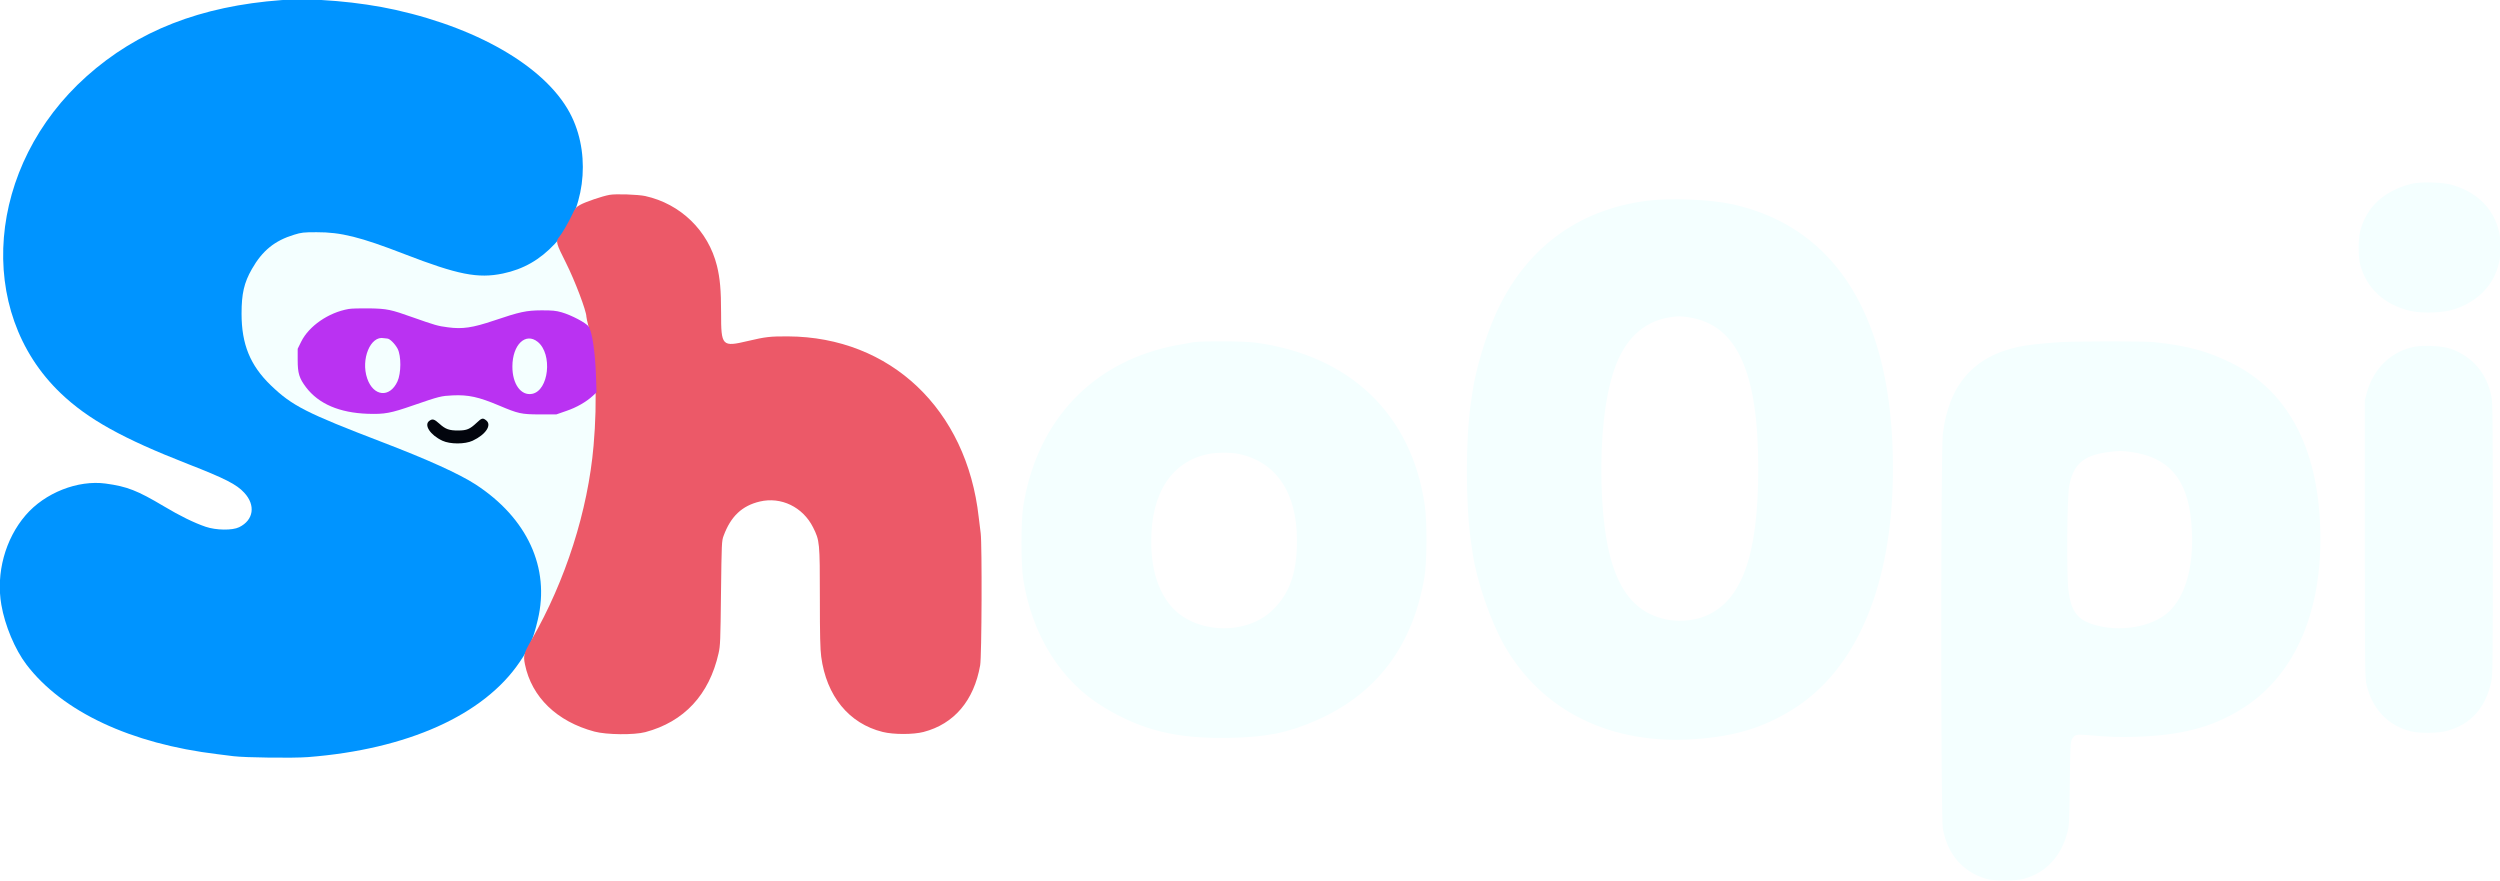
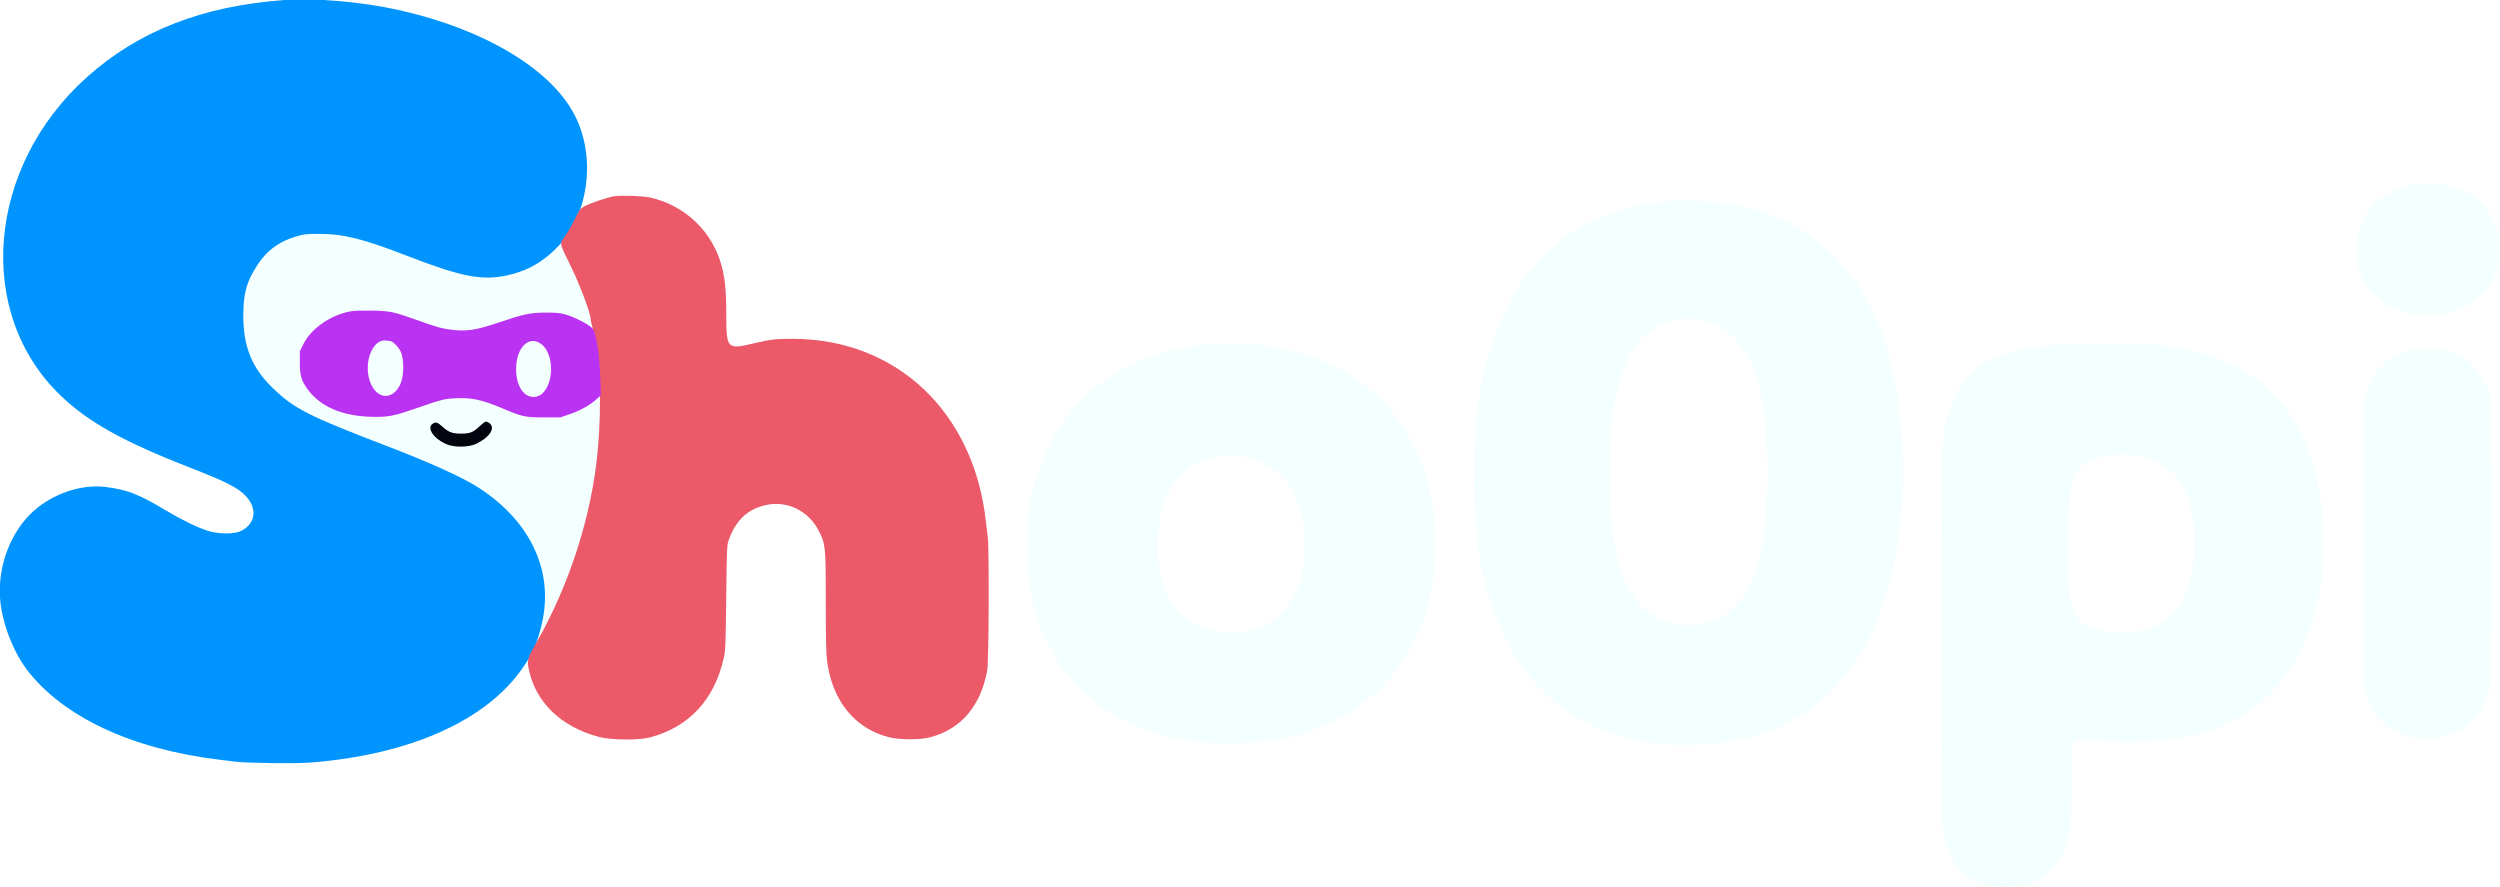
- <svg xmlns="http://www.w3.org/2000/svg" viewBox="0 0 1392 490" width="1392" height="490" role="img" aria-label="sho0pi">
+ <svg xmlns="http://www.w3.org/2000/svg" viewBox="0 0 1382 490" width="1382" height="490" role="img" aria-label="sho0pi">
  <path fill="#F4FFFF" d="M 160.25 0.3 c -0.55 0.1 -4.35 0.4 -8.5 0.7 -22.25 1.6 -40 5.85 -59.45 14.1 -10.05 4.3 -22 10.7 -27.55 14.85 -1.35 1.05 -4.3 3.2 -6.5 4.85 -13.9 10.25 -27.95 25.7 -37 40.7 -31.8 52.45 -23.4 115.05 20 149.55 14.35 11.4 31.75 20.5 62.25 32.45 22.45 8.8 28.3 11.8 32.75 16.6 6.5 7 5.45 15.35 -2.45 19.4 -3.4 1.7 -3.55 1.75 -9.25 1.7 -5.15 -0.05 -6.35 -0.25 -10.55 -1.65 -6.35 -2.2 -14.25 -6.1 -23 -11.35 -16.95 -10.2 -30.3 -14.25 -41.95 -12.7 -24.25 3.2 -41.15 18.4 -47.05 42.4 -6.5 26.35 5.9 57 30.5 75.4 21.8 16.3 44.8 25.2 81 31.2 2.75 0.45 6.35 0.95 16 2.1 7.25 0.9 42.95 0.9 49.75 -0 23.1 -3 33.4 -5.25 50 -10.85 26.25 -8.85 47.55 -23.3 58.8 -39.85 3.15 -4.65 3.45 -4.55 5 1.6 3.65 14.65 13.7 25.8 29.3 32.5 8.55 3.6 11.6 4.15 23.4 4.2 11.2 0.05 11.9 -0.05 20.75 -3.25 13.6 -4.95 25.2 -17.2 30.75 -32.45 3.35 -9.3 3.35 -9.4 3.7 -41.5 0.35 -29 0.35 -29.3 1.5 -32.5 4 -11.15 10 -16.85 20.45 -19.55 14.25 -3.65 28.5 5.6 32.95 21.3 0.7 2.6 0.9 7.15 1.2 34.5 0.2 18.25 0.55 32.6 0.85 34.1 1.1 5.4 2.3 9.05 4.7 14.15 5.8 12.35 14.7 20 27.8 23.85 6.15 1.8 18.3 1.9 24.3 0.2 13.55 -3.8 24.95 -15.05 28.85 -28.45 2.35 -8.05 2.45 -9.4 2.45 -45.2 0 -18.6 -0.2 -35.5 -0.45 -37.5 -0.3 -2 -0.75 -5.9 -1.05 -8.65 -2.2 -19.1 -9.4 -39.65 -19 -54 -16.6 -24.9 -40.55 -39.7 -72.5 -44.85 -5.9 -0.95 -24.35 -0.8 -29.5 0.25 -6.95 1.4 -8.6 1.75 -11.65 2.6 -5.5 1.45 -8.25 0.65 -9.9 -2.9 -0.85 -1.9 -0.95 -3.4 -0.95 -14.85 0 -16.7 -1.15 -24.45 -4.7 -33 -5.45 -12.9 -15.5 -23 -27.9 -28.1 -7.35 -3 -10.75 -3.6 -20.65 -3.6 -9.85 -0.05 -13.85 0.75 -21.7 4.25 -5.3 2.4 -5.15 2.7 -3.1 -7.2 1.45 -6.95 1.45 -18.9 0 -26 -3.7 -18.35 -14.95 -33.15 -35.7 -47.05 -7.75 -5.2 -23.45 -13.15 -32.5 -16.45 -3.55 -1.35 -7.6 -2.85 -9 -3.35 -5.3 -2 -18.15 -5.6 -25 -7.05 -1.35 -0.3 -3.5 -0.75 -4.75 -1.05 -1.25 -0.25 -3.55 -0.65 -5.1 -0.95 -1.6 -0.25 -4.3 -0.7 -6 -0.95 -11.05 -1.8 -39.6 -3.55 -44.65 -2.7 z" />
  <path fill="#0094FF" fill-rule="evenodd" d="M 156.75 0.05 c -45.05 3.35 -80.2 17.1 -108.6 42.5 -55.6 49.75 -62.25 130.65 -14.4 176.35 15.15 14.5 34.6 25.3 71 39.5 20.5 8 27 11.3 31.25 15.95 6.45 6.95 5.25 15.25 -2.85 19.2 -3.75 1.85 -12.8 1.75 -18.65 -0.25 -6.35 -2.15 -14.3 -6.05 -23.25 -11.4 -14.8 -8.8 -20.4 -11 -32.4 -12.65 -15.5 -2.1 -33.9 5.15 -44.6 17.65 -11.4 13.25 -16.55 32.35 -13.5 49.85 2 11.6 7.6 24.9 13.95 33.25 19.95 26.25 58.15 44.15 106.55 49.95 2.5 0.3 6.4 0.8 8.75 1.1 6.55 0.8 33.15 1.15 41.5 0.5 55.25 -4.3 97.8 -23.35 117.8 -52.85 5.7 -8.4 7.55 -12.65 10.15 -23.65 6.9 -28.85 -5.85 -56.6 -34.7 -75.35 -8.95 -5.8 -26.65 -13.85 -51.75 -23.45 -42.5 -16.3 -50.3 -20.25 -62.2 -31.7 -11.5 -11.1 -16.3 -22.85 -16.3 -39.9 0 -11.15 1.4 -17.25 5.75 -24.85 5.8 -10.2 12.65 -15.8 23.5 -19.1 4.1 -1.25 5.2 -1.4 12.5 -1.4 13.6 -0.05 24.35 2.65 49 12.2 29.6 11.45 40.9 13.7 54.75 10.8 11.45 -2.4 20.6 -7.65 28.85 -16.45 16.4 -17.55 20.5 -47.8 9.6 -70.65 -12.45 -26.2 -49.85 -48.9 -98.2 -59.7 -20.15 -4.5 -46.25 -6.75 -63.5 -5.45 z" />
  <path fill="#EC5968" fill-rule="evenodd" d="M 339.4 108.5 c -4.05 0.7 -13.5 3.95 -16.35 5.55 -2.35 1.35 -2.85 1.9 -4.4 5.3 -2.05 4.45 -5.7 10.7 -7.4 12.75 -1.9 2.25 -1.6 3.4 3.95 14.4 4.85 9.65 11.3 26.6 11.3 29.8 0 0.55 0.55 3.1 1.25 5.75 3.95 15.5 5 40.7 2.75 66.1 -3.15 36.3 -15.6 75.15 -34.45 107.95 -4.4 7.65 -4.75 8.95 -3.75 13.85 3.75 18.25 17.8 31.8 38.7 37.4 6.75 1.8 22.05 1.95 28.3 0.3 21.6 -5.75 35.6 -20.8 40.8 -43.9 0.95 -4.15 1.05 -6.85 1.35 -33.5 0.35 -28 0.4 -29.1 1.45 -31.9 4 -10.85 10.25 -16.75 20.15 -19.1 11.9 -2.8 23.95 3.05 29.65 14.35 3.7 7.4 3.8 8.25 3.8 39.55 0 20.65 0.2 28.4 0.75 32.5 2.9 21.9 15.45 37.25 34.25 41.9 6 1.5 17.05 1.5 22.75 -0 17 -4.45 28.05 -17.45 31.5 -37.1 0.9 -4.95 1.1 -67.15 0.3 -73.55 -0.3 -2 -0.75 -6 -1.1 -8.9 -6.65 -60.1 -49.2 -100.4 -106.2 -100.7 -9.9 -0.05 -12.5 0.25 -22.25 2.55 -14.55 3.45 -15 2.95 -15 -15.7 0 -12.6 -0.6 -19.2 -2.3 -26.15 -4.85 -19.55 -20.25 -34.5 -39.95 -38.85 -4.05 -0.85 -16.4 -1.3 -19.85 -0.65 z" />
  <path fill="#BA32F2" fill-rule="evenodd" d="M 194.1 172.05 c -11.2 1.95 -22.1 9.5 -26.4 18.2 l -1.95 3.95 0 6.25 c 0 7.4 0.85 10.15 4.65 15.2 7.05 9.25 18.6 14.2 34.4 14.75 9.45 0.3 12.65 -0.3 25.45 -4.75 14.35 -4.95 15.4 -5.2 21.8 -5.5 8.7 -0.4 14.45 0.85 25.7 5.6 10.9 4.6 12.4 4.95 22.75 5 l 9.25 -0 5.6 -1.95 c 5.75 -1.95 11.05 -5 14.85 -8.5 l 1.95 -1.8 -0.3 -9.15 c -0.45 -13.2 -2.15 -24.65 -4.05 -27.5 -1.4 -2.05 -9.65 -6.4 -15.05 -7.95 -3.35 -0.95 -5.2 -1.1 -11.25 -1.1 -8.45 0.05 -12 0.8 -26.5 5.7 -11.9 4 -17.45 4.85 -25.6 3.75 -5.6 -0.7 -7.35 -1.25 -19.4 -5.5 -12.5 -4.45 -14.4 -4.85 -24.25 -5.05 -4.95 -0.05 -10.2 0.05 -11.65 0.35 z m 21.5 16.45 c 1.4 -0 4.35 2.95 5.8 5.7 2.05 3.95 2 13.65 -0.1 18.2 -4.3 9.3 -13.4 8.4 -16.85 -1.7 -3.65 -10.7 1.85 -23.95 9.3 -22.4 0.55 0.1 1.4 0.2 1.85 0.2 z m 83.8 1.85 c 8.4 6.8 6.2 27.2 -3.15 28.95 -6.2 1.15 -11 -5.5 -10.95 -15.3 0.05 -12.1 7.35 -19.1 14.1 -13.65 z" />
  <path fill="#02050D" fill-rule="evenodd" d="M 265.35 235.45 c -3.8 3.55 -5.4 4.2 -10.1 4.25 -5.05 0.05 -7.2 -0.7 -10.55 -3.75 -2.9 -2.6 -3.85 -2.9 -5.6 -1.65 -3.25 2.25 0.4 7.9 7.25 11.1 4.3 2 12.5 2 16.8 -0 7.35 -3.45 10.85 -8.75 7.55 -11.35 -1.9 -1.5 -2.45 -1.35 -5.35 1.4 z" />
-   <path fill="#F4FFFF" fill-rule="evenodd" d="M 1342.15 102.45 c -15 4.05 -24.45 12.9 -27.95 26.05 -1.2 4.5 -1.2 14.6 0 19 3.5 13 13.4 22.15 27.6 25.55 6.85 1.6 18.65 1.2 24.95 -0.9 16.7 -5.5 26.3 -19 25.6 -36.15 -0.6 -16.1 -10.5 -28.25 -26.85 -33 -5.5 -1.65 -18.25 -1.9 -23.35 -0.55 z M 917 111.8 c -38.9 5 -68.2 27 -84.45 63.6 -5.45 12.25 -10.8 30.25 -12.6 42.35 -0.3 1.9 -0.75 4.85 -0.95 6.5 -3 19.85 -3 56.7 0.05 77.5 0.3 1.9 0.75 4.95 1 6.75 2.2 15.05 10 37.65 17.65 51 20.9 36.5 59.4 55.4 106.15 52.05 22.1 -1.6 37.45 -6.2 53.85 -16.25 36.25 -22.25 56.3 -70.1 56.3 -134.55 0 -82.95 -30.85 -133.9 -89.05 -146.95 -12.35 -2.75 -34.8 -3.7 -47.95 -2 z m 23.75 64.95 c 26.45 4.3 38.25 30.25 38.25 84.25 0 48.7 -9.3 74.15 -30.05 82.25 -5.45 2.15 -12.8 2.95 -18.85 2.05 -25.55 -3.85 -37.1 -26.85 -38.4 -76.35 -0.6 -25.25 1.85 -47.55 7 -62.85 5.7 -16.95 16.1 -26.9 30.55 -29.35 5.3 -0.85 6.25 -0.85 11.5 -0 z M 664.5 190.55 c -9.45 1.6 -12.3 2.15 -17.3 3.45 -42.3 10.9 -70.45 42.95 -77.5 88.25 -1.25 7.8 -1.25 32.1 0 40 4.85 31.3 20.95 57.05 44.75 71.45 21.35 12.95 40.65 17.7 69.85 17.15 20.25 -0.35 32.55 -2.75 47.95 -9.45 33.95 -14.65 54.3 -41.4 60.85 -79.9 1.45 -8.45 1.55 -31 0.2 -40.25 -7.35 -50.6 -41.7 -83.5 -94.5 -90.5 -6.2 -0.85 -29.65 -0.95 -34.3 -0.2 z m 25.25 62.2 c 20.8 4.4 32.35 21.5 32.4 48 0.05 18.1 -4.05 29.8 -13.75 39.1 -14.85 14.3 -43.45 13 -56.5 -2.5 -7.3 -8.75 -10.9 -20.65 -10.9 -36.1 0 -26.95 11.55 -44.45 32 -48.5 4.45 -0.9 12.5 -0.9 16.75 -0 z M 1146.5 190.55 c -10.75 0.75 -17.75 1.55 -22.35 2.5 -25.25 5.4 -39 21.1 -42.4 48.6 -1.15 9.2 -1.15 213.75 0 219.75 2.75 14.35 10.95 23.95 24 27.9 4.2 1.3 16.6 1.3 21.2 -0 12.1 -3.35 20.5 -12.2 24.1 -25.55 1.05 -3.75 1.1 -5.45 1.4 -27.25 0.25 -20.9 0.4 -23.4 1.2 -24.85 1.25 -2.35 2.45 -2.8 6.55 -2.5 15.55 1.25 19 1.4 28.55 1.1 25.55 -0.75 42.6 -5.15 59 -15.25 28.6 -17.6 44.25 -51.2 44.25 -94.95 -0.05 -48.4 -17 -81.9 -49.55 -97.95 -13.45 -6.65 -24.35 -9.6 -43.05 -11.6 -5.6 -0.6 -44.3 -0.55 -52.9 0.05 z m 40.65 61.2 c 20.45 3 30.75 15.05 32.9 38.45 2.15 22.9 -2.5 41.35 -12.75 50.7 -9.2 8.35 -27.45 11.35 -41.8 6.8 -8.9 -2.8 -12.3 -7.45 -13.75 -18.65 -1.15 -8.6 -0.8 -52.65 0.4 -58.7 2.35 -11.85 7.95 -16.75 21.15 -18.55 6.65 -0.9 7.9 -0.9 13.85 -0.05 z M 1344.75 193 c -13 2.35 -23.1 11.95 -26.85 25.5 l -1.15 4.25 0 77.25 c 0 73.7 0.05 77.45 0.95 81.25 3.15 13.5 11.9 22.75 24.6 25.95 4.75 1.2 15.45 1.1 20.2 -0.25 13.15 -3.6 21.3 -12.6 24.55 -26.95 0.9 -4.1 0.95 -7.35 0.95 -79.9 0 -67.25 -0.1 -76.05 -0.8 -79.5 -2.7 -13 -10.6 -22.15 -22.8 -26.45 -4.05 -1.45 -14.6 -2.05 -19.65 -1.15 z" />
+   <path fill="#F4FFFF" fill-rule="evenodd" d="M 1331.65 102.45 c -15 4.05 -24.45 12.9 -27.95 26.05 -1.2 4.5 -1.2 14.6 0 19 3.5 13 13.4 22.15 27.6 25.55 6.85 1.6 18.65 1.2 24.95 -0.9 16.7 -5.5 26.3 -19 25.6 -36.15 -0.6 -16.1 -10.5 -28.25 -26.85 -33 -5.5 -1.65 -18.25 -1.9 -23.35 -0.55 z M 915 111.8 c -38.9 5 -68.2 27 -84.45 63.6 -5.45 12.25 -10.8 30.25 -12.6 42.35 -0.3 1.9 -0.75 4.85 -0.95 6.5 -3 19.85 -3 56.7 0.05 77.5 0.3 1.9 0.75 4.95 1 6.75 2.2 15.05 10 37.65 17.65 51 20.9 36.5 59.4 55.4 106.15 52.05 22.1 -1.6 37.45 -6.2 53.85 -16.25 36.25 -22.25 56.3 -70.1 56.3 -134.55 0 -82.95 -30.85 -133.9 -89.05 -146.95 -12.35 -2.75 -34.8 -3.7 -47.95 -2 z m 23.75 64.95 c 26.45 4.3 38.25 30.25 38.25 84.25 0 48.7 -9.3 74.15 -30.05 82.25 -5.45 2.15 -12.8 2.95 -18.85 2.05 -25.55 -3.85 -37.1 -26.85 -38.4 -76.35 -0.6 -25.25 1.85 -47.55 7 -62.85 5.7 -16.95 16.1 -26.9 30.55 -29.35 5.3 -0.85 6.25 -0.85 11.5 -0 z M 663.5 190.55 c -9.45 1.6 -12.3 2.15 -17.3 3.45 -42.3 10.9 -70.45 42.95 -77.5 88.25 -1.25 7.8 -1.25 32.1 0 40 4.85 31.3 20.95 57.05 44.75 71.45 21.35 12.95 40.65 17.7 69.85 17.15 20.25 -0.35 32.55 -2.75 47.95 -9.45 33.95 -14.65 54.3 -41.4 60.85 -79.9 1.45 -8.45 1.55 -31 0.2 -40.25 -7.35 -50.6 -41.7 -83.5 -94.5 -90.5 -6.2 -0.85 -29.65 -0.95 -34.3 -0.2 z m 25.25 62.2 c 20.8 4.4 32.35 21.5 32.4 48 0.05 18.1 -4.05 29.8 -13.75 39.1 -14.85 14.3 -43.45 13 -56.5 -2.5 -7.3 -8.75 -10.9 -20.65 -10.9 -36.1 0 -26.95 11.55 -44.45 32 -48.5 4.45 -0.9 12.5 -0.9 16.75 -0 z M 1139 190.55 c -10.75 0.75 -17.75 1.55 -22.35 2.5 -25.25 5.4 -39 21.1 -42.4 48.6 -1.15 9.2 -1.15 213.75 0 219.75 2.75 14.35 10.95 23.95 24 27.9 4.2 1.3 16.6 1.3 21.2 -0 12.1 -3.35 20.5 -12.2 24.1 -25.55 1.05 -3.75 1.1 -5.45 1.4 -27.25 0.25 -20.9 0.4 -23.4 1.2 -24.85 1.25 -2.35 2.45 -2.8 6.55 -2.5 15.55 1.25 19 1.4 28.55 1.1 25.55 -0.75 42.6 -5.15 59 -15.25 28.6 -17.6 44.25 -51.2 44.25 -94.95 -0.05 -48.4 -17 -81.9 -49.55 -97.95 -13.45 -6.65 -24.35 -9.6 -43.05 -11.6 -5.6 -0.6 -44.3 -0.55 -52.9 0.05 z m 40.65 61.2 c 20.45 3 30.75 15.05 32.9 38.45 2.15 22.9 -2.5 41.35 -12.75 50.7 -9.2 8.35 -27.45 11.35 -41.8 6.8 -8.9 -2.8 -12.3 -7.45 -13.75 -18.65 -1.15 -8.6 -0.8 -52.65 0.4 -58.7 2.35 -11.85 7.95 -16.75 21.15 -18.55 6.65 -0.9 7.9 -0.9 13.85 -0.05 z M 1334.25 193 c -13 2.35 -23.1 11.95 -26.85 25.5 l -1.15 4.25 0 77.25 c 0 73.7 0.05 77.45 0.95 81.25 3.15 13.5 11.9 22.75 24.6 25.95 4.75 1.2 15.45 1.1 20.2 -0.25 13.15 -3.6 21.3 -12.6 24.55 -26.95 0.9 -4.1 0.95 -7.35 0.95 -79.9 0 -67.25 -0.1 -76.05 -0.8 -79.5 -2.7 -13 -10.6 -22.15 -22.8 -26.45 -4.05 -1.45 -14.6 -2.05 -19.65 -1.15 z" />
</svg>
